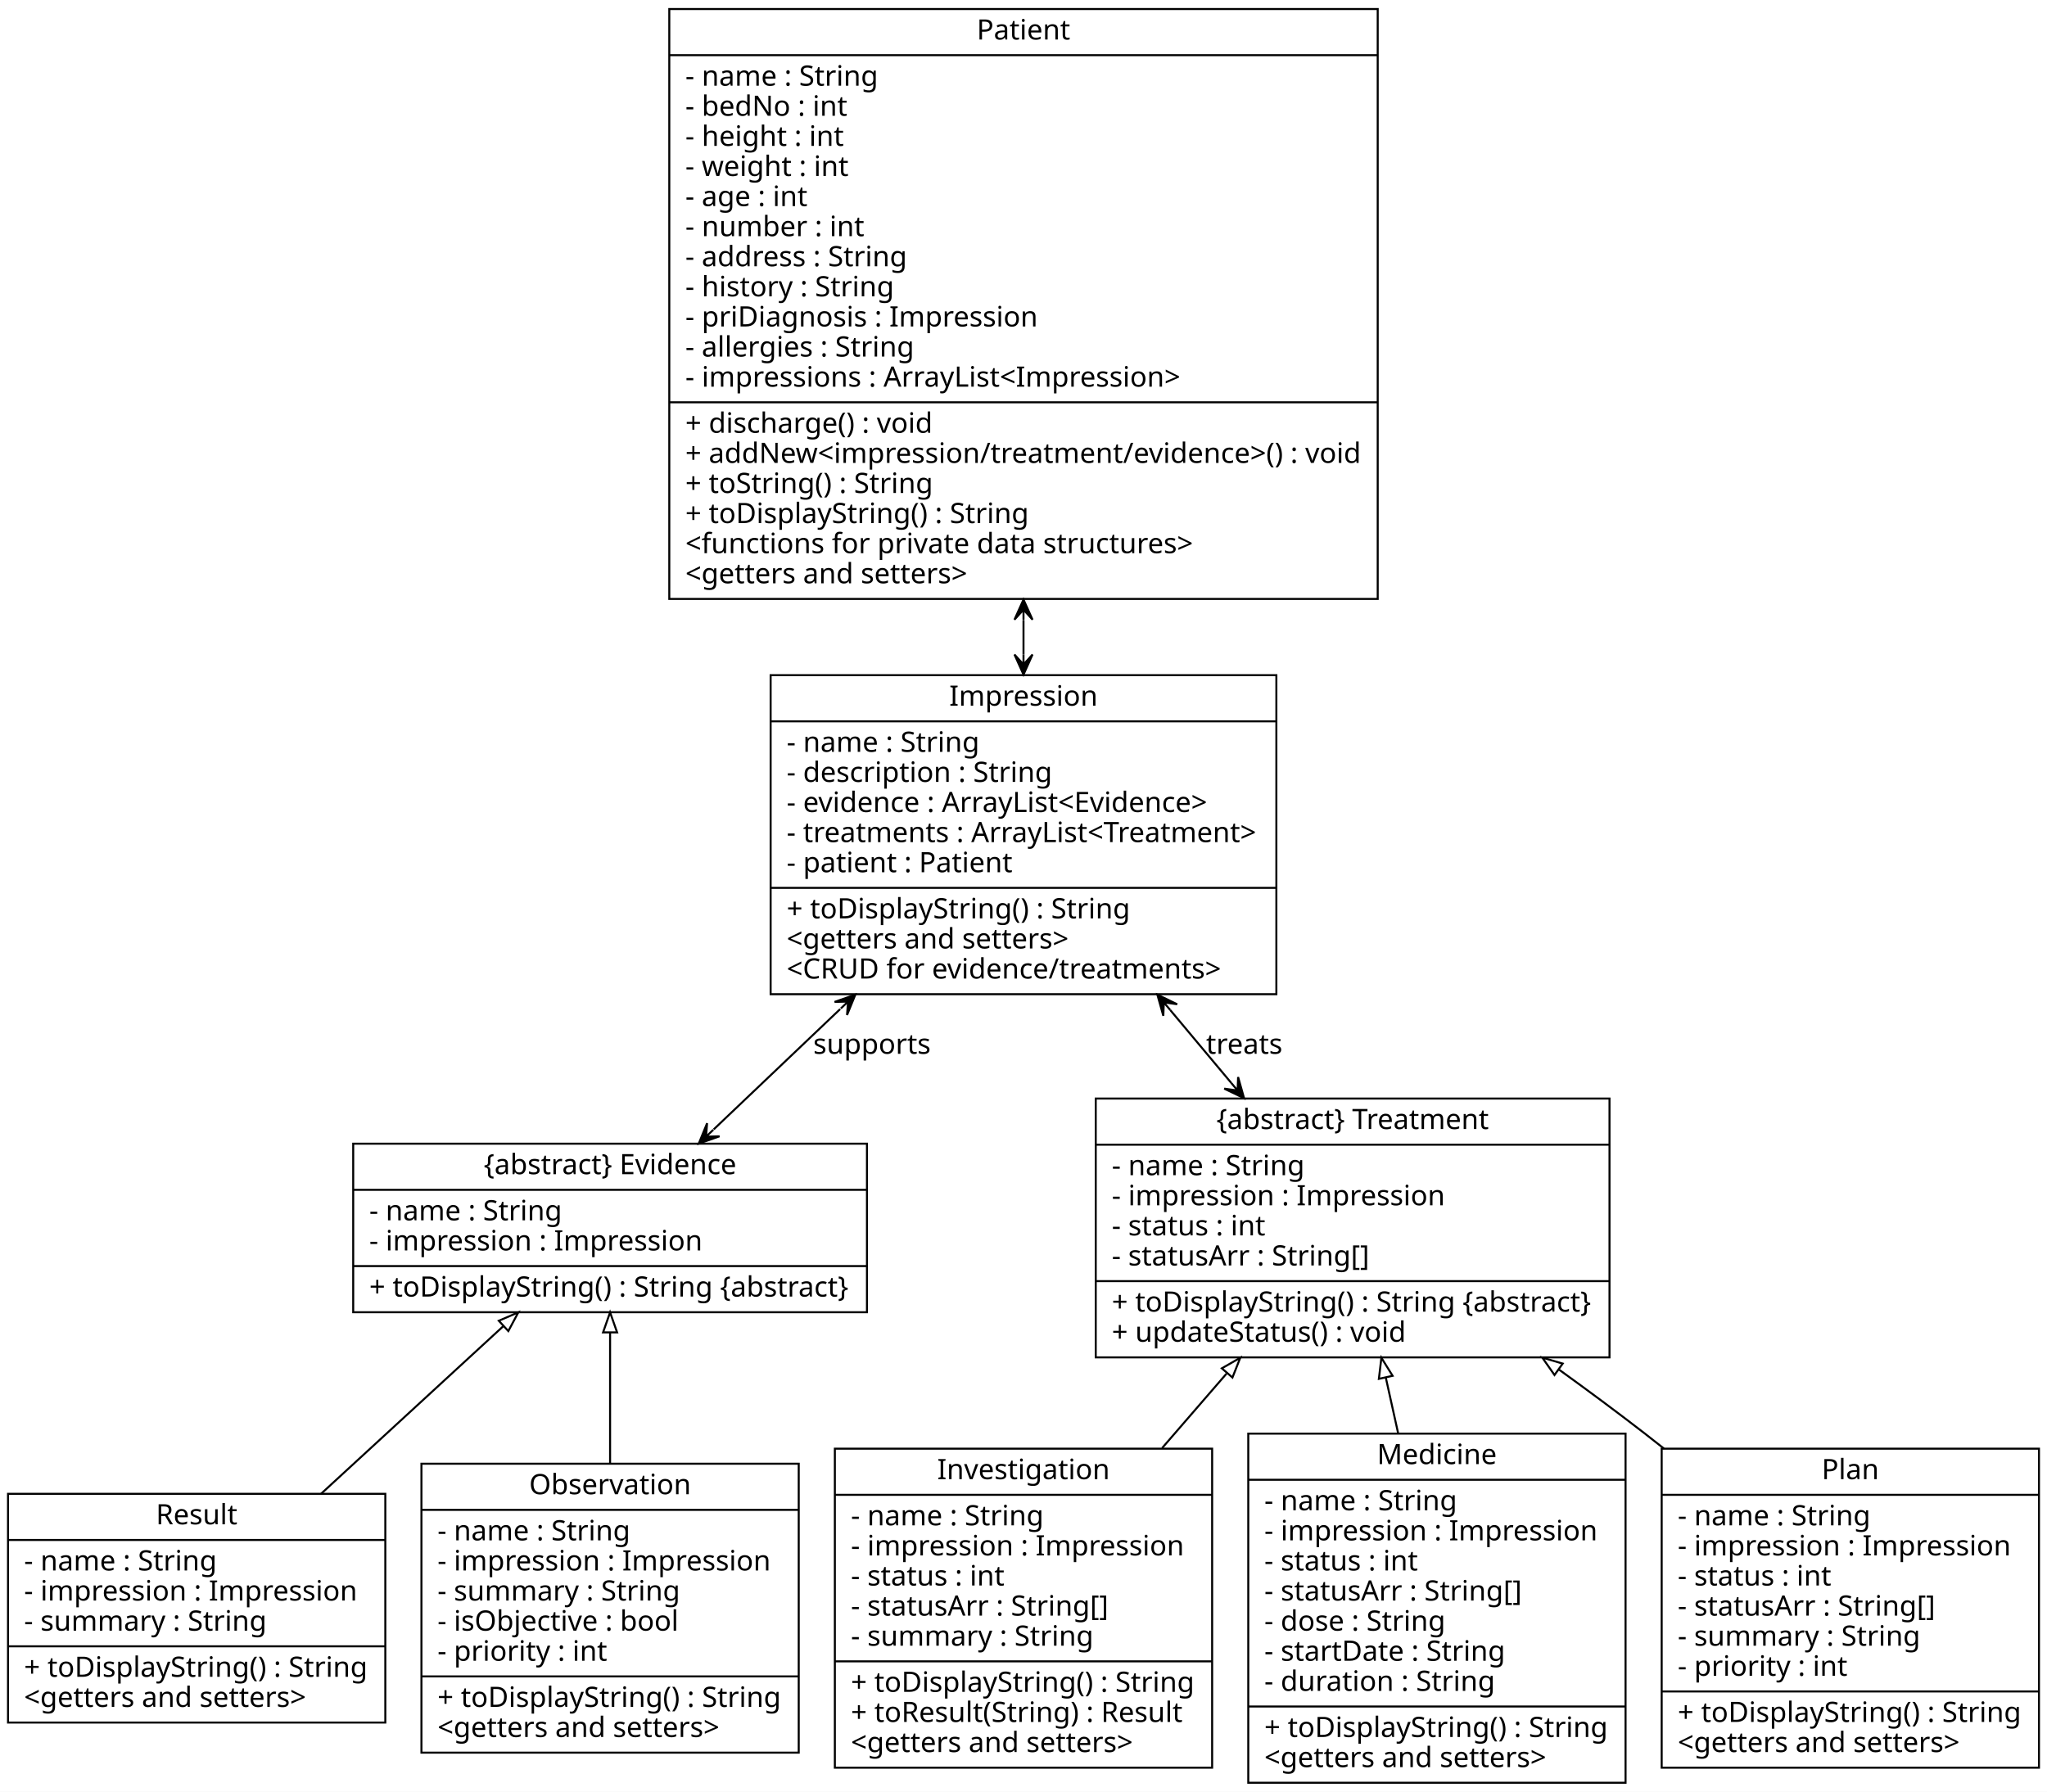
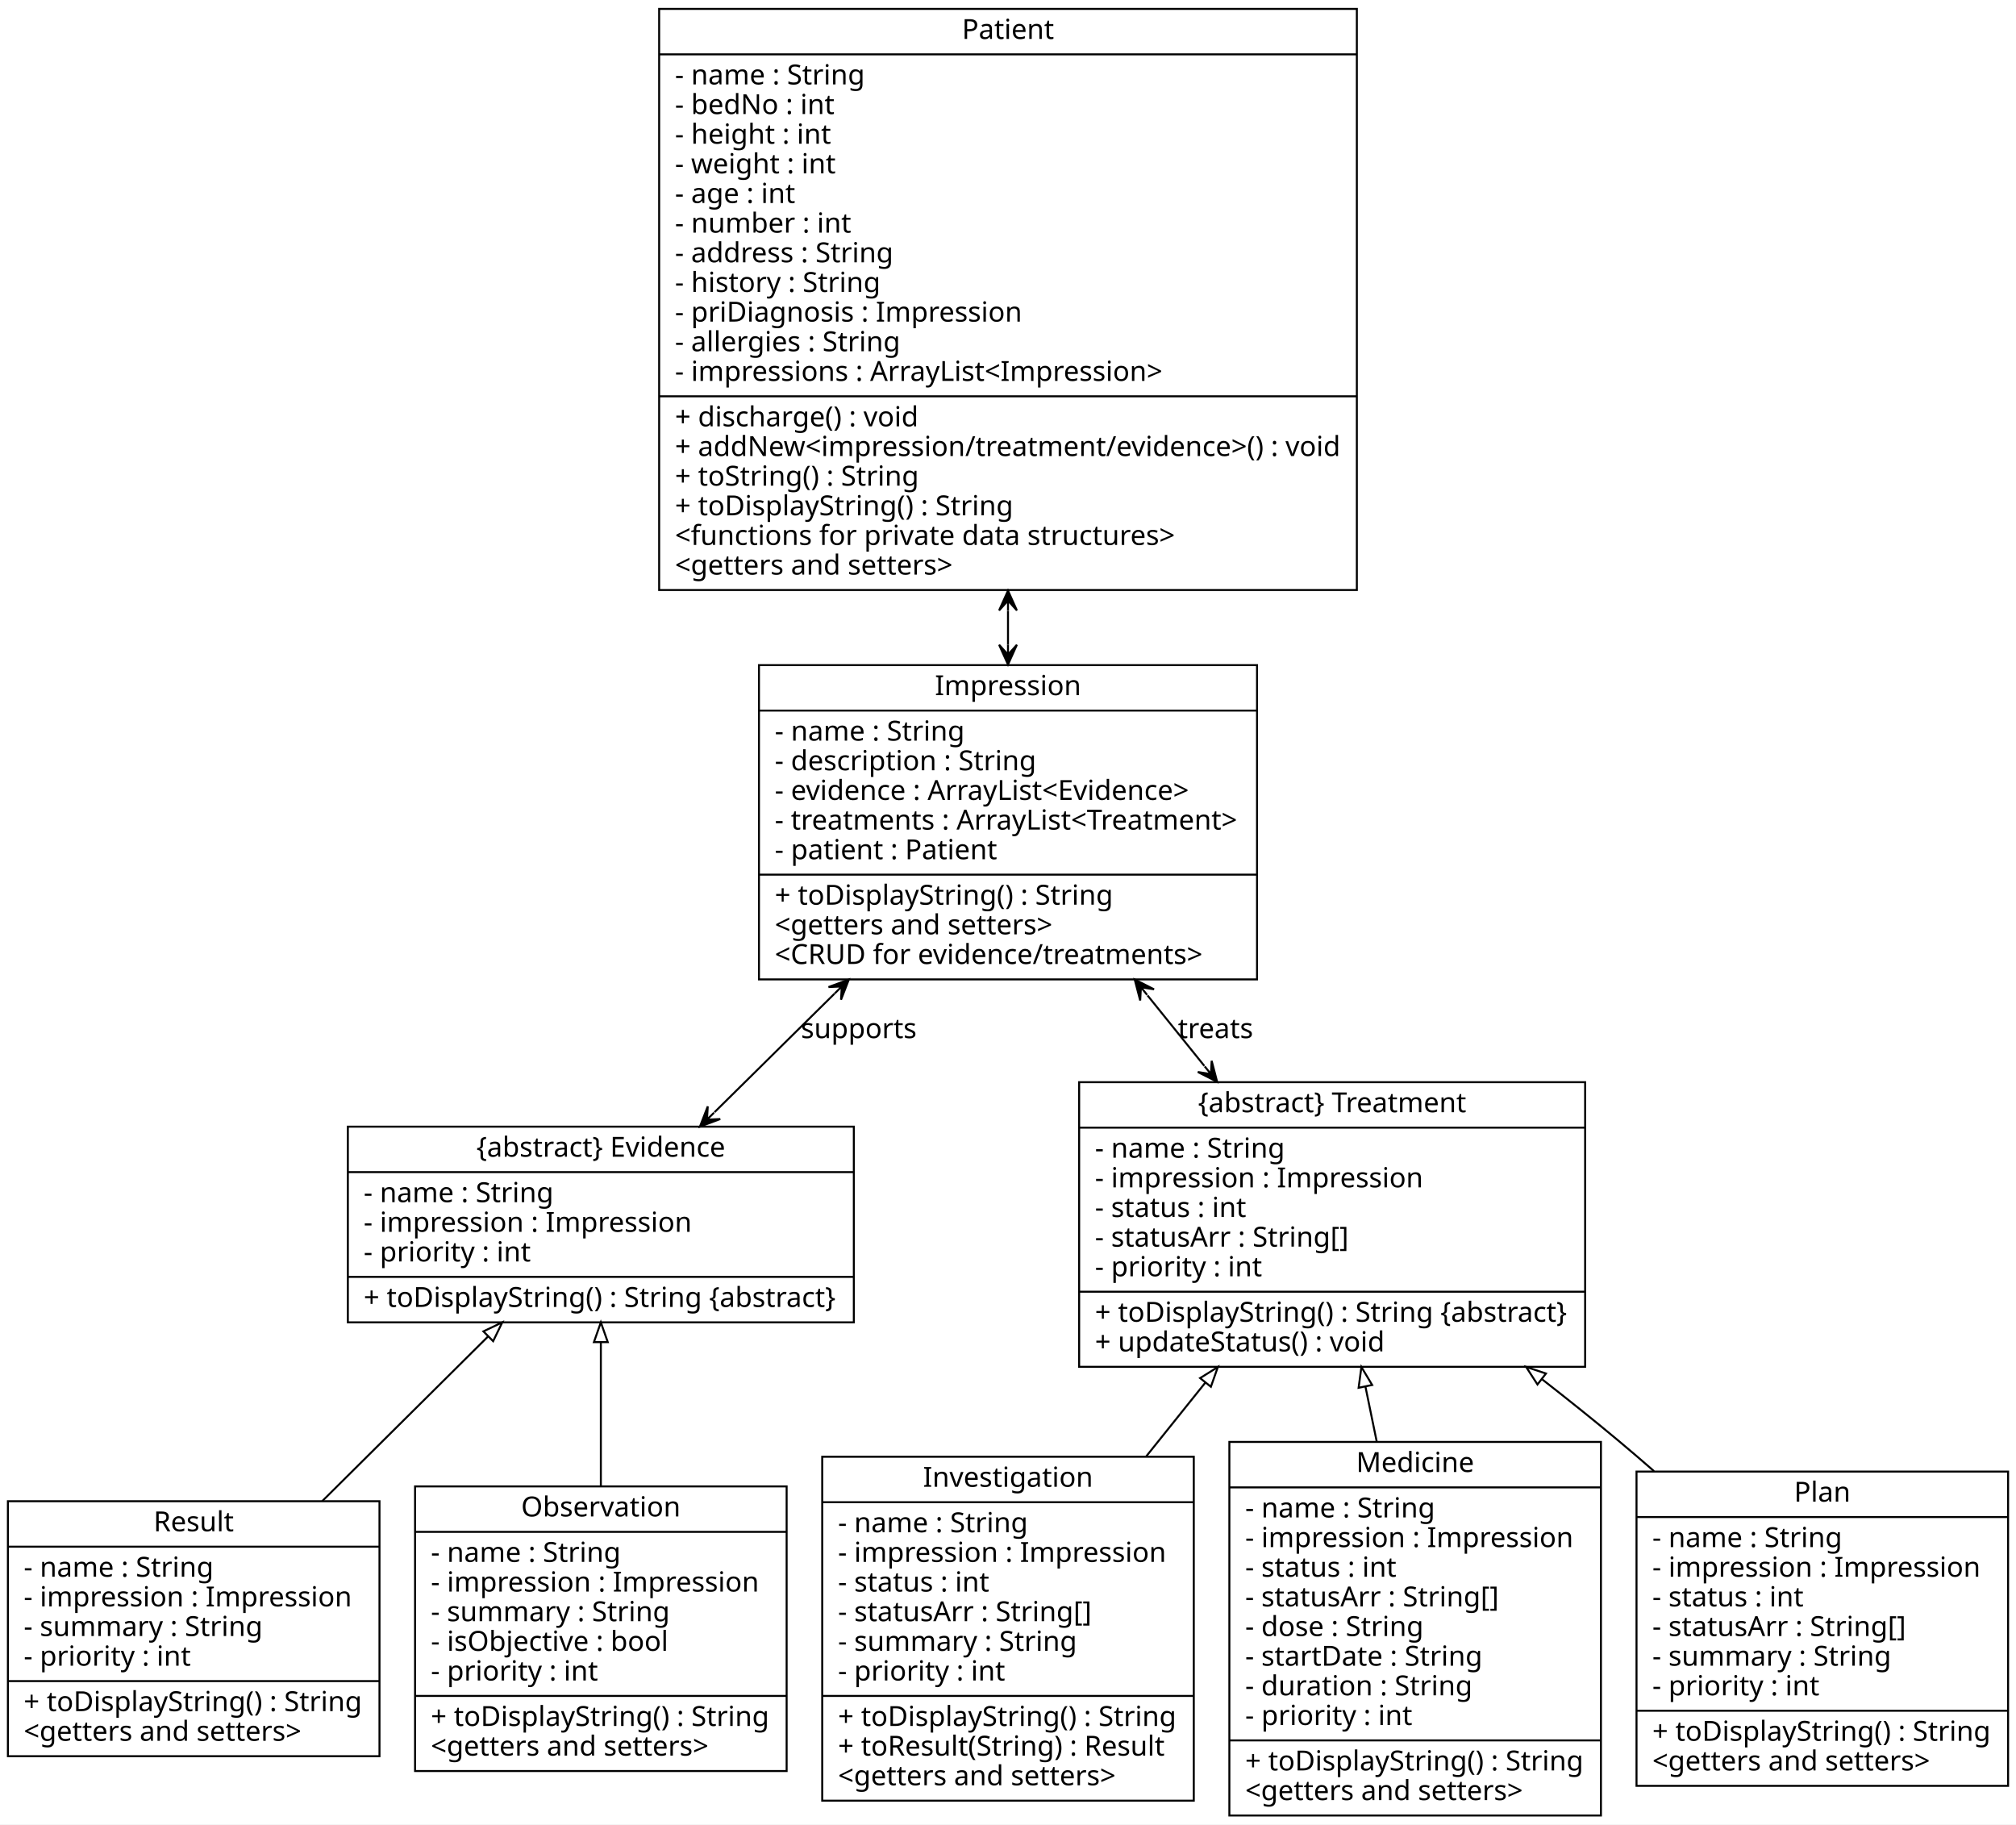
- <svg xmlns="http://www.w3.org/2000/svg" width="1020pt" height="893pt" viewBox="0.00 0.00 1020.00 893.00">
-   <g id="graph0" class="graph" transform="scale(1 1) rotate(0) translate(4 889)">
-     <polygon fill="#ffffff" stroke="transparent" points="-4,4 -4,-889 1016,-889 1016,4 -4,4" />
+ <svg xmlns="http://www.w3.org/2000/svg" width="1020pt" height="923pt" viewBox="0.00 0.00 1020.00 923.00">
+   <g id="graph0" class="graph" transform="scale(1 1) rotate(0) translate(4 919)">
+     <polygon fill="#ffffff" stroke="transparent" points="-4,4 -4,-919 1016,-919 1016,4 -4,4" />
    <g id="node1" class="node">
-       <polygon fill="none" stroke="#000000" points="329.5,-590.5 329.5,-884.5 682.5,-884.5 682.5,-590.5 329.5,-590.5" />
-       <text text-anchor="middle" x="506" y="-869.3" font-family="Times-Roman" font-size="14.00" fill="#000000">Patient</text>
-       <polyline fill="none" stroke="#000000" points="329.5,-861.5 682.5,-861.5 " />
-       <text text-anchor="start" x="337.5" y="-846.3" font-family="Times-Roman" font-size="14.00" fill="#000000">- name : String</text>
-       <text text-anchor="start" x="337.5" y="-831.3" font-family="Times-Roman" font-size="14.00" fill="#000000"> - bedNo : int</text>
-       <text text-anchor="start" x="337.5" y="-816.3" font-family="Times-Roman" font-size="14.00" fill="#000000"> - height : int</text>
-       <text text-anchor="start" x="337.5" y="-801.3" font-family="Times-Roman" font-size="14.00" fill="#000000"> - weight : int</text>
-       <text text-anchor="start" x="337.5" y="-786.3" font-family="Times-Roman" font-size="14.00" fill="#000000"> - age : int</text>
-       <text text-anchor="start" x="337.5" y="-771.3" font-family="Times-Roman" font-size="14.00" fill="#000000"> - number : int</text>
-       <text text-anchor="start" x="337.5" y="-756.3" font-family="Times-Roman" font-size="14.00" fill="#000000"> - address : String</text>
-       <text text-anchor="start" x="337.5" y="-741.3" font-family="Times-Roman" font-size="14.00" fill="#000000"> - history : String</text>
-       <text text-anchor="start" x="337.5" y="-726.3" font-family="Times-Roman" font-size="14.00" fill="#000000"> - priDiagnosis : Impression</text>
-       <text text-anchor="start" x="337.5" y="-711.3" font-family="Times-Roman" font-size="14.00" fill="#000000"> - allergies : String</text>
-       <text text-anchor="start" x="337.5" y="-696.3" font-family="Times-Roman" font-size="14.00" fill="#000000"> - impressions : ArrayList&lt;Impression&gt;</text>
-       <polyline fill="none" stroke="#000000" points="329.5,-688.5 682.5,-688.5 " />
-       <text text-anchor="start" x="337.5" y="-673.3" font-family="Times-Roman" font-size="14.00" fill="#000000">+ discharge() : void</text>
-       <text text-anchor="start" x="337.5" y="-658.3" font-family="Times-Roman" font-size="14.00" fill="#000000"> + addNew&lt;impression/treatment/evidence&gt;() : void</text>
-       <text text-anchor="start" x="337.5" y="-643.3" font-family="Times-Roman" font-size="14.00" fill="#000000"> + toString() : String</text>
-       <text text-anchor="start" x="337.5" y="-628.3" font-family="Times-Roman" font-size="14.00" fill="#000000"> + toDisplayString() : String</text>
-       <text text-anchor="start" x="337.5" y="-613.3" font-family="Times-Roman" font-size="14.00" fill="#000000"> &lt;functions for private data structures&gt;</text>
-       <text text-anchor="start" x="337.5" y="-598.3" font-family="Times-Roman" font-size="14.00" fill="#000000"> &lt;getters and setters&gt;</text>
+       <polygon fill="none" stroke="#000000" points="329.5,-620.5 329.5,-914.5 682.5,-914.5 682.5,-620.5 329.5,-620.5" />
+       <text text-anchor="middle" x="506" y="-899.3" font-family="Times-Roman" font-size="14.00" fill="#000000">Patient</text>
+       <polyline fill="none" stroke="#000000" points="329.5,-891.5 682.5,-891.5 " />
+       <text text-anchor="start" x="337.5" y="-876.3" font-family="Times-Roman" font-size="14.00" fill="#000000">- name : String</text>
+       <text text-anchor="start" x="337.5" y="-861.3" font-family="Times-Roman" font-size="14.00" fill="#000000"> - bedNo : int</text>
+       <text text-anchor="start" x="337.5" y="-846.3" font-family="Times-Roman" font-size="14.00" fill="#000000"> - height : int</text>
+       <text text-anchor="start" x="337.5" y="-831.3" font-family="Times-Roman" font-size="14.00" fill="#000000"> - weight : int</text>
+       <text text-anchor="start" x="337.5" y="-816.3" font-family="Times-Roman" font-size="14.00" fill="#000000"> - age : int</text>
+       <text text-anchor="start" x="337.5" y="-801.3" font-family="Times-Roman" font-size="14.00" fill="#000000"> - number : int</text>
+       <text text-anchor="start" x="337.5" y="-786.3" font-family="Times-Roman" font-size="14.00" fill="#000000"> - address : String</text>
+       <text text-anchor="start" x="337.5" y="-771.3" font-family="Times-Roman" font-size="14.00" fill="#000000"> - history : String</text>
+       <text text-anchor="start" x="337.5" y="-756.3" font-family="Times-Roman" font-size="14.00" fill="#000000"> - priDiagnosis : Impression</text>
+       <text text-anchor="start" x="337.5" y="-741.3" font-family="Times-Roman" font-size="14.00" fill="#000000"> - allergies : String</text>
+       <text text-anchor="start" x="337.5" y="-726.3" font-family="Times-Roman" font-size="14.00" fill="#000000"> - impressions : ArrayList&lt;Impression&gt;</text>
+       <polyline fill="none" stroke="#000000" points="329.5,-718.5 682.5,-718.5 " />
+       <text text-anchor="start" x="337.5" y="-703.3" font-family="Times-Roman" font-size="14.00" fill="#000000">+ discharge() : void</text>
+       <text text-anchor="start" x="337.5" y="-688.3" font-family="Times-Roman" font-size="14.00" fill="#000000"> + addNew&lt;impression/treatment/evidence&gt;() : void</text>
+       <text text-anchor="start" x="337.5" y="-673.3" font-family="Times-Roman" font-size="14.00" fill="#000000"> + toString() : String</text>
+       <text text-anchor="start" x="337.5" y="-658.3" font-family="Times-Roman" font-size="14.00" fill="#000000"> + toDisplayString() : String</text>
+       <text text-anchor="start" x="337.5" y="-643.3" font-family="Times-Roman" font-size="14.00" fill="#000000"> &lt;functions for private data structures&gt;</text>
+       <text text-anchor="start" x="337.5" y="-628.3" font-family="Times-Roman" font-size="14.00" fill="#000000"> &lt;getters and setters&gt;</text>
    </g>
    <g id="node2" class="node">
-       <polygon fill="none" stroke="#000000" points="380,-393.5 380,-552.5 632,-552.5 632,-393.5 380,-393.5" />
-       <text text-anchor="middle" x="506" y="-537.3" font-family="Times-Roman" font-size="14.00" fill="#000000">Impression</text>
-       <polyline fill="none" stroke="#000000" points="380,-529.5 632,-529.5 " />
-       <text text-anchor="start" x="388" y="-514.3" font-family="Times-Roman" font-size="14.00" fill="#000000">- name : String</text>
-       <text text-anchor="start" x="388" y="-499.3" font-family="Times-Roman" font-size="14.00" fill="#000000"> - description : String</text>
-       <text text-anchor="start" x="388" y="-484.3" font-family="Times-Roman" font-size="14.00" fill="#000000"> - evidence : ArrayList&lt;Evidence&gt;</text>
-       <text text-anchor="start" x="388" y="-469.3" font-family="Times-Roman" font-size="14.00" fill="#000000"> - treatments : ArrayList&lt;Treatment&gt;</text>
-       <text text-anchor="start" x="388" y="-454.3" font-family="Times-Roman" font-size="14.00" fill="#000000"> - patient : Patient</text>
-       <polyline fill="none" stroke="#000000" points="380,-446.5 632,-446.5 " />
-       <text text-anchor="start" x="388" y="-431.3" font-family="Times-Roman" font-size="14.00" fill="#000000">+ toDisplayString() : String</text>
-       <text text-anchor="start" x="388" y="-416.3" font-family="Times-Roman" font-size="14.00" fill="#000000"> &lt;getters and setters&gt;</text>
-       <text text-anchor="start" x="388" y="-401.3" font-family="Times-Roman" font-size="14.00" fill="#000000"> &lt;CRUD for evidence/treatments&gt;</text>
+       <polygon fill="none" stroke="#000000" points="380,-423.5 380,-582.5 632,-582.5 632,-423.5 380,-423.5" />
+       <text text-anchor="middle" x="506" y="-567.3" font-family="Times-Roman" font-size="14.00" fill="#000000">Impression</text>
+       <polyline fill="none" stroke="#000000" points="380,-559.5 632,-559.5 " />
+       <text text-anchor="start" x="388" y="-544.3" font-family="Times-Roman" font-size="14.00" fill="#000000">- name : String</text>
+       <text text-anchor="start" x="388" y="-529.3" font-family="Times-Roman" font-size="14.00" fill="#000000"> - description : String</text>
+       <text text-anchor="start" x="388" y="-514.3" font-family="Times-Roman" font-size="14.00" fill="#000000"> - evidence : ArrayList&lt;Evidence&gt;</text>
+       <text text-anchor="start" x="388" y="-499.3" font-family="Times-Roman" font-size="14.00" fill="#000000"> - treatments : ArrayList&lt;Treatment&gt;</text>
+       <text text-anchor="start" x="388" y="-484.3" font-family="Times-Roman" font-size="14.00" fill="#000000"> - patient : Patient</text>
+       <polyline fill="none" stroke="#000000" points="380,-476.5 632,-476.5 " />
+       <text text-anchor="start" x="388" y="-461.3" font-family="Times-Roman" font-size="14.00" fill="#000000">+ toDisplayString() : String</text>
+       <text text-anchor="start" x="388" y="-446.3" font-family="Times-Roman" font-size="14.00" fill="#000000"> &lt;getters and setters&gt;</text>
+       <text text-anchor="start" x="388" y="-431.3" font-family="Times-Roman" font-size="14.00" fill="#000000"> &lt;CRUD for evidence/treatments&gt;</text>
    </g>
    <g id="edge1" class="edge">
-       <path fill="none" stroke="#000000" d="M506,-580.01C506,-574.192 506,-568.442 506,-562.807" />
-       <polygon fill="#000000" stroke="#000000" points="506,-590.169 501.5,-580.169 506,-585.169 506,-580.169 506,-580.169 506,-580.169 506,-585.169 510.5,-580.169 506,-590.169 506,-590.169" />
-       <polygon fill="#000000" stroke="#000000" points="506,-552.799 510.5,-562.799 506,-557.799 506,-562.799 506,-562.799 506,-562.799 506,-557.799 501.5,-562.799 506,-552.799 506,-552.799" />
+       <path fill="none" stroke="#000000" d="M506,-610.01C506,-604.192 506,-598.442 506,-592.807" />
+       <polygon fill="#000000" stroke="#000000" points="506,-620.169 501.5,-610.169 506,-615.169 506,-610.169 506,-610.169 506,-610.169 506,-615.169 510.5,-610.169 506,-620.169 506,-620.169" />
+       <polygon fill="#000000" stroke="#000000" points="506,-582.799 510.5,-592.799 506,-587.799 506,-592.799 506,-592.799 506,-592.799 506,-587.799 501.5,-592.799 506,-582.799 506,-582.799" />
    </g>
    <g id="node3" class="node">
-       <polygon fill="none" stroke="#000000" points="172,-235 172,-319 428,-319 428,-235 172,-235" />
-       <text text-anchor="middle" x="300" y="-303.8" font-family="Times-Roman" font-size="14.00" fill="#000000">{abstract} Evidence</text>
-       <polyline fill="none" stroke="#000000" points="172,-296 428,-296 " />
-       <text text-anchor="start" x="180" y="-280.8" font-family="Times-Roman" font-size="14.00" fill="#000000">- name : String</text>
-       <text text-anchor="start" x="180" y="-265.8" font-family="Times-Roman" font-size="14.00" fill="#000000"> - impression : Impression</text>
-       <polyline fill="none" stroke="#000000" points="172,-258 428,-258 " />
-       <text text-anchor="start" x="180" y="-242.8" font-family="Times-Roman" font-size="14.00" fill="#000000">+ toDisplayString() : String {abstract}</text>
+       <polygon fill="none" stroke="#000000" points="172,-250 172,-349 428,-349 428,-250 172,-250" />
+       <text text-anchor="middle" x="300" y="-333.8" font-family="Times-Roman" font-size="14.00" fill="#000000">{abstract} Evidence</text>
+       <polyline fill="none" stroke="#000000" points="172,-326 428,-326 " />
+       <text text-anchor="start" x="180" y="-310.8" font-family="Times-Roman" font-size="14.00" fill="#000000">- name : String</text>
+       <text text-anchor="start" x="180" y="-295.8" font-family="Times-Roman" font-size="14.00" fill="#000000"> - impression : Impression</text>
+       <text text-anchor="start" x="180" y="-280.8" font-family="Times-Roman" font-size="14.00" fill="#000000"> - priority : int</text>
+       <polyline fill="none" stroke="#000000" points="172,-273 428,-273 " />
+       <text text-anchor="start" x="180" y="-257.8" font-family="Times-Roman" font-size="14.00" fill="#000000">+ toDisplayString() : String {abstract}</text>
    </g>
    <g id="edge2" class="edge">
-       <path fill="none" stroke="#000000" d="M414.652,-386.086C393.048,-365.531 370.752,-344.317 351.63,-326.124" />
-       <polygon fill="#000000" stroke="#000000" points="422.212,-393.279 411.865,-389.646 418.589,-389.833 414.967,-386.386 414.967,-386.386 414.967,-386.386 418.589,-389.833 418.069,-383.126 422.212,-393.279 422.212,-393.279" />
-       <polygon fill="#000000" stroke="#000000" points="344.192,-319.047 354.539,-322.68 347.815,-322.493 351.437,-325.94 351.437,-325.94 351.437,-325.94 347.815,-322.493 348.335,-329.2 344.192,-319.047 344.192,-319.047" />
-       <text text-anchor="middle" x="430.5" y="-363.8" font-family="Times-Roman" font-size="14.00" fill="#000000">supports</text>
+       <path fill="none" stroke="#000000" d="M418.284,-416.348C397.729,-396.043 376.345,-374.918 357.502,-356.304" />
+       <polygon fill="#000000" stroke="#000000" points="425.47,-423.447 415.193,-419.621 421.913,-419.933 418.356,-416.42 418.356,-416.42 418.356,-416.42 421.913,-419.933 421.518,-413.218 425.47,-423.447 425.47,-423.447" />
+       <polygon fill="#000000" stroke="#000000" points="350.141,-349.032 360.417,-352.859 353.698,-352.546 357.255,-356.06 357.255,-356.06 357.255,-356.06 353.698,-352.546 354.092,-359.261 350.141,-349.032 350.141,-349.032" />
+       <text text-anchor="middle" x="430.5" y="-393.8" font-family="Times-Roman" font-size="14.00" fill="#000000">supports</text>
    </g>
    <g id="node4" class="node">
-       <polygon fill="none" stroke="#000000" points="542,-212.5 542,-341.5 798,-341.5 798,-212.5 542,-212.5" />
-       <text text-anchor="middle" x="670" y="-326.3" font-family="Times-Roman" font-size="14.00" fill="#000000">{abstract} Treatment</text>
-       <polyline fill="none" stroke="#000000" points="542,-318.5 798,-318.5 " />
-       <text text-anchor="start" x="550" y="-303.3" font-family="Times-Roman" font-size="14.00" fill="#000000">- name : String</text>
-       <text text-anchor="start" x="550" y="-288.3" font-family="Times-Roman" font-size="14.00" fill="#000000"> - impression : Impression</text>
-       <text text-anchor="start" x="550" y="-273.3" font-family="Times-Roman" font-size="14.00" fill="#000000"> - status : int</text>
-       <text text-anchor="start" x="550" y="-258.3" font-family="Times-Roman" font-size="14.00" fill="#000000"> - statusArr : String[]</text>
-       <polyline fill="none" stroke="#000000" points="542,-250.5 798,-250.5 " />
-       <text text-anchor="start" x="550" y="-235.3" font-family="Times-Roman" font-size="14.00" fill="#000000">+ toDisplayString() : String {abstract}</text>
-       <text text-anchor="start" x="550" y="-220.3" font-family="Times-Roman" font-size="14.00" fill="#000000"> + updateStatus() : void</text>
+       <polygon fill="none" stroke="#000000" points="542,-227.5 542,-371.5 798,-371.5 798,-227.5 542,-227.5" />
+       <text text-anchor="middle" x="670" y="-356.3" font-family="Times-Roman" font-size="14.00" fill="#000000">{abstract} Treatment</text>
+       <polyline fill="none" stroke="#000000" points="542,-348.5 798,-348.5 " />
+       <text text-anchor="start" x="550" y="-333.3" font-family="Times-Roman" font-size="14.00" fill="#000000">- name : String</text>
+       <text text-anchor="start" x="550" y="-318.3" font-family="Times-Roman" font-size="14.00" fill="#000000"> - impression : Impression</text>
+       <text text-anchor="start" x="550" y="-303.3" font-family="Times-Roman" font-size="14.00" fill="#000000"> - status : int</text>
+       <text text-anchor="start" x="550" y="-288.3" font-family="Times-Roman" font-size="14.00" fill="#000000"> - statusArr : String[]</text>
+       <text text-anchor="start" x="550" y="-273.3" font-family="Times-Roman" font-size="14.00" fill="#000000"> - priority : int</text>
+       <polyline fill="none" stroke="#000000" points="542,-265.5 798,-265.5 " />
+       <text text-anchor="start" x="550" y="-250.3" font-family="Times-Roman" font-size="14.00" fill="#000000">+ toDisplayString() : String {abstract}</text>
+       <text text-anchor="start" x="550" y="-235.3" font-family="Times-Roman" font-size="14.00" fill="#000000"> + updateStatus() : void</text>
    </g>
    <g id="edge3" class="edge">
-       <path fill="none" stroke="#000000" d="M579.139,-385.589C589.281,-373.469 599.606,-361.13 609.483,-349.325" />
-       <polygon fill="#000000" stroke="#000000" points="572.705,-393.279 575.671,-382.722 575.914,-389.445 579.122,-385.61 579.122,-385.61 579.122,-385.61 575.914,-389.445 582.574,-388.498 572.705,-393.279 572.705,-393.279" />
-       <polygon fill="#000000" stroke="#000000" points="615.903,-341.653 612.937,-352.21 612.694,-345.488 609.485,-349.322 609.485,-349.322 609.485,-349.322 612.694,-345.488 606.034,-346.435 615.903,-341.653 615.903,-341.653" />
-       <text text-anchor="middle" x="616" y="-363.8" font-family="Times-Roman" font-size="14.00" fill="#000000">treats</text>
+       <path fill="none" stroke="#000000" d="M576.6,-415.396C586.146,-403.55 595.903,-391.444 605.339,-379.735" />
+       <polygon fill="#000000" stroke="#000000" points="570.111,-423.447 572.882,-412.837 573.249,-419.554 576.386,-415.661 576.386,-415.661 576.386,-415.661 573.249,-419.554 579.89,-418.485 570.111,-423.447 570.111,-423.447" />
+       <polygon fill="#000000" stroke="#000000" points="611.813,-371.701 609.042,-382.311 608.676,-375.594 605.538,-379.488 605.538,-379.488 605.538,-379.488 608.676,-375.594 602.034,-376.664 611.813,-371.701 611.813,-371.701" />
+       <text text-anchor="middle" x="611" y="-393.8" font-family="Times-Roman" font-size="14.00" fill="#000000">treats</text>
    </g>
    <g id="node5" class="node">
-       <polygon fill="none" stroke="#000000" points="0,-30.5 0,-144.5 188,-144.5 188,-30.5 0,-30.5" />
-       <text text-anchor="middle" x="94" y="-129.3" font-family="Times-Roman" font-size="14.00" fill="#000000">Result</text>
-       <polyline fill="none" stroke="#000000" points="0,-121.5 188,-121.5 " />
-       <text text-anchor="start" x="8" y="-106.3" font-family="Times-Roman" font-size="14.00" fill="#000000">- name : String</text>
-       <text text-anchor="start" x="8" y="-91.3" font-family="Times-Roman" font-size="14.00" fill="#000000"> - impression : Impression</text>
-       <text text-anchor="start" x="8" y="-76.3" font-family="Times-Roman" font-size="14.00" fill="#000000"> - summary : String</text>
+       <polygon fill="none" stroke="#000000" points="0,-30.5 0,-159.5 188,-159.5 188,-30.5 0,-30.5" />
+       <text text-anchor="middle" x="94" y="-144.3" font-family="Times-Roman" font-size="14.00" fill="#000000">Result</text>
+       <polyline fill="none" stroke="#000000" points="0,-136.5 188,-136.5 " />
+       <text text-anchor="start" x="8" y="-121.3" font-family="Times-Roman" font-size="14.00" fill="#000000">- name : String</text>
+       <text text-anchor="start" x="8" y="-106.3" font-family="Times-Roman" font-size="14.00" fill="#000000"> - impression : Impression</text>
+       <text text-anchor="start" x="8" y="-91.3" font-family="Times-Roman" font-size="14.00" fill="#000000"> - summary : String</text>
+       <text text-anchor="start" x="8" y="-76.3" font-family="Times-Roman" font-size="14.00" fill="#000000"> - priority : int</text>
      <polyline fill="none" stroke="#000000" points="0,-68.5 188,-68.5 " />
      <text text-anchor="start" x="8" y="-53.3" font-family="Times-Roman" font-size="14.00" fill="#000000">+ toDisplayString() : String</text>
      <text text-anchor="start" x="8" y="-38.3" font-family="Times-Roman" font-size="14.00" fill="#000000"> &lt;getters and setters&gt;</text>
    </g>
    <g id="edge8" class="edge">
-       <path fill="none" stroke="#000000" d="M246.639,-227.913C218.916,-202.41 184.886,-171.106 155.999,-144.533" />
-       <polygon fill="none" stroke="#000000" points="244.553,-230.75 254.282,-234.944 249.292,-225.598 244.553,-230.75" />
+       <path fill="none" stroke="#000000" d="M242.927,-242.843C216.888,-216.993 185.925,-186.256 158.994,-159.521" />
+       <polygon fill="none" stroke="#000000" points="240.57,-245.435 250.133,-249.996 245.502,-240.467 240.57,-245.435" />
    </g>
    <g id="node6" class="node">
-       <polygon fill="none" stroke="#000000" points="206,-15.5 206,-159.5 394,-159.5 394,-15.5 206,-15.5" />
-       <text text-anchor="middle" x="300" y="-144.3" font-family="Times-Roman" font-size="14.00" fill="#000000">Observation</text>
-       <polyline fill="none" stroke="#000000" points="206,-136.5 394,-136.5 " />
-       <text text-anchor="start" x="214" y="-121.3" font-family="Times-Roman" font-size="14.00" fill="#000000">- name : String</text>
-       <text text-anchor="start" x="214" y="-106.3" font-family="Times-Roman" font-size="14.00" fill="#000000"> - impression : Impression</text>
-       <text text-anchor="start" x="214" y="-91.3" font-family="Times-Roman" font-size="14.00" fill="#000000"> - summary : String</text>
-       <text text-anchor="start" x="214" y="-76.3" font-family="Times-Roman" font-size="14.00" fill="#000000"> - isObjective : bool</text>
-       <text text-anchor="start" x="214" y="-61.3" font-family="Times-Roman" font-size="14.00" fill="#000000"> - priority : int</text>
-       <polyline fill="none" stroke="#000000" points="206,-53.5 394,-53.5 " />
-       <text text-anchor="start" x="214" y="-38.3" font-family="Times-Roman" font-size="14.00" fill="#000000">+ toDisplayString() : String</text>
-       <text text-anchor="start" x="214" y="-23.3" font-family="Times-Roman" font-size="14.00" fill="#000000"> &lt;getters and setters&gt;</text>
+       <polygon fill="none" stroke="#000000" points="206,-23 206,-167 394,-167 394,-23 206,-23" />
+       <text text-anchor="middle" x="300" y="-151.8" font-family="Times-Roman" font-size="14.00" fill="#000000">Observation</text>
+       <polyline fill="none" stroke="#000000" points="206,-144 394,-144 " />
+       <text text-anchor="start" x="214" y="-128.8" font-family="Times-Roman" font-size="14.00" fill="#000000">- name : String</text>
+       <text text-anchor="start" x="214" y="-113.8" font-family="Times-Roman" font-size="14.00" fill="#000000"> - impression : Impression</text>
+       <text text-anchor="start" x="214" y="-98.8" font-family="Times-Roman" font-size="14.00" fill="#000000"> - summary : String</text>
+       <text text-anchor="start" x="214" y="-83.8" font-family="Times-Roman" font-size="14.00" fill="#000000"> - isObjective : bool</text>
+       <text text-anchor="start" x="214" y="-68.8" font-family="Times-Roman" font-size="14.00" fill="#000000"> - priority : int</text>
+       <polyline fill="none" stroke="#000000" points="206,-61 394,-61 " />
+       <text text-anchor="start" x="214" y="-45.8" font-family="Times-Roman" font-size="14.00" fill="#000000">+ toDisplayString() : String</text>
+       <text text-anchor="start" x="214" y="-30.8" font-family="Times-Roman" font-size="14.00" fill="#000000"> &lt;getters and setters&gt;</text>
    </g>
    <g id="edge7" class="edge">
-       <path fill="none" stroke="#000000" d="M300,-224.741C300,-204.618 300,-181.271 300,-159.602" />
-       <polygon fill="none" stroke="#000000" points="296.5,-224.944 300,-234.944 303.5,-224.944 296.5,-224.944" />
+       <path fill="none" stroke="#000000" d="M300,-239.824C300,-217.117 300,-191 300,-167.252" />
+       <polygon fill="none" stroke="#000000" points="296.5,-239.996 300,-249.996 303.5,-239.996 296.5,-239.996" />
    </g>
    <g id="node7" class="node">
-       <polygon fill="none" stroke="#000000" points="412,-8 412,-167 600,-167 600,-8 412,-8" />
-       <text text-anchor="middle" x="506" y="-151.8" font-family="Times-Roman" font-size="14.00" fill="#000000">Investigation</text>
-       <polyline fill="none" stroke="#000000" points="412,-144 600,-144 " />
-       <text text-anchor="start" x="420" y="-128.8" font-family="Times-Roman" font-size="14.00" fill="#000000">- name : String</text>
-       <text text-anchor="start" x="420" y="-113.8" font-family="Times-Roman" font-size="14.00" fill="#000000"> - impression : Impression</text>
-       <text text-anchor="start" x="420" y="-98.8" font-family="Times-Roman" font-size="14.00" fill="#000000"> - status : int</text>
-       <text text-anchor="start" x="420" y="-83.8" font-family="Times-Roman" font-size="14.00" fill="#000000"> - statusArr : String[]</text>
-       <text text-anchor="start" x="420" y="-68.8" font-family="Times-Roman" font-size="14.00" fill="#000000"> - summary : String</text>
+       <polygon fill="none" stroke="#000000" points="412,-8 412,-182 600,-182 600,-8 412,-8" />
+       <text text-anchor="middle" x="506" y="-166.8" font-family="Times-Roman" font-size="14.00" fill="#000000">Investigation</text>
+       <polyline fill="none" stroke="#000000" points="412,-159 600,-159 " />
+       <text text-anchor="start" x="420" y="-143.8" font-family="Times-Roman" font-size="14.00" fill="#000000">- name : String</text>
+       <text text-anchor="start" x="420" y="-128.8" font-family="Times-Roman" font-size="14.00" fill="#000000"> - impression : Impression</text>
+       <text text-anchor="start" x="420" y="-113.8" font-family="Times-Roman" font-size="14.00" fill="#000000"> - status : int</text>
+       <text text-anchor="start" x="420" y="-98.8" font-family="Times-Roman" font-size="14.00" fill="#000000"> - statusArr : String[]</text>
+       <text text-anchor="start" x="420" y="-83.8" font-family="Times-Roman" font-size="14.00" fill="#000000"> - summary : String</text>
+       <text text-anchor="start" x="420" y="-68.8" font-family="Times-Roman" font-size="14.00" fill="#000000"> - priority : int</text>
      <polyline fill="none" stroke="#000000" points="412,-61 600,-61 " />
      <text text-anchor="start" x="420" y="-45.8" font-family="Times-Roman" font-size="14.00" fill="#000000">+ toDisplayString() : String</text>
      <text text-anchor="start" x="420" y="-30.8" font-family="Times-Roman" font-size="14.00" fill="#000000"> + toResult(String) : Result</text>
      <text text-anchor="start" x="420" y="-15.8" font-family="Times-Roman" font-size="14.00" fill="#000000"> &lt;getters and setters&gt;</text>
    </g>
    <g id="edge4" class="edge">
-       <path fill="none" stroke="#000000" d="M607.187,-204.42C596.68,-192.28 585.728,-179.625 575.074,-167.315" />
-       <polygon fill="none" stroke="#000000" points="604.829,-207.044 614.019,-212.315 610.122,-202.463 604.829,-207.044" />
+       <path fill="none" stroke="#000000" d="M605.803,-219.449C596.011,-207.239 585.863,-194.585 575.955,-182.23" />
+       <polygon fill="none" stroke="#000000" points="603.193,-221.789 612.18,-227.401 608.654,-217.41 603.193,-221.789" />
    </g>
    <g id="node8" class="node">
-       <polygon fill="none" stroke="#000000" points="618,-.5 618,-174.5 806,-174.5 806,-.5 618,-.5" />
-       <text text-anchor="middle" x="712" y="-159.3" font-family="Times-Roman" font-size="14.00" fill="#000000">Medicine</text>
-       <polyline fill="none" stroke="#000000" points="618,-151.5 806,-151.5 " />
-       <text text-anchor="start" x="626" y="-136.3" font-family="Times-Roman" font-size="14.00" fill="#000000">- name : String</text>
-       <text text-anchor="start" x="626" y="-121.3" font-family="Times-Roman" font-size="14.00" fill="#000000"> - impression : Impression</text>
-       <text text-anchor="start" x="626" y="-106.3" font-family="Times-Roman" font-size="14.00" fill="#000000"> - status : int</text>
-       <text text-anchor="start" x="626" y="-91.3" font-family="Times-Roman" font-size="14.00" fill="#000000"> - statusArr : String[]</text>
-       <text text-anchor="start" x="626" y="-76.3" font-family="Times-Roman" font-size="14.00" fill="#000000"> - dose : String</text>
-       <text text-anchor="start" x="626" y="-61.3" font-family="Times-Roman" font-size="14.00" fill="#000000"> - startDate : String</text>
-       <text text-anchor="start" x="626" y="-46.3" font-family="Times-Roman" font-size="14.00" fill="#000000"> - duration : String</text>
+       <polygon fill="none" stroke="#000000" points="618,-.5 618,-189.5 806,-189.5 806,-.5 618,-.5" />
+       <text text-anchor="middle" x="712" y="-174.3" font-family="Times-Roman" font-size="14.00" fill="#000000">Medicine</text>
+       <polyline fill="none" stroke="#000000" points="618,-166.5 806,-166.5 " />
+       <text text-anchor="start" x="626" y="-151.3" font-family="Times-Roman" font-size="14.00" fill="#000000">- name : String</text>
+       <text text-anchor="start" x="626" y="-136.3" font-family="Times-Roman" font-size="14.00" fill="#000000"> - impression : Impression</text>
+       <text text-anchor="start" x="626" y="-121.3" font-family="Times-Roman" font-size="14.00" fill="#000000"> - status : int</text>
+       <text text-anchor="start" x="626" y="-106.3" font-family="Times-Roman" font-size="14.00" fill="#000000"> - statusArr : String[]</text>
+       <text text-anchor="start" x="626" y="-91.3" font-family="Times-Roman" font-size="14.00" fill="#000000"> - dose : String</text>
+       <text text-anchor="start" x="626" y="-76.3" font-family="Times-Roman" font-size="14.00" fill="#000000"> - startDate : String</text>
+       <text text-anchor="start" x="626" y="-61.3" font-family="Times-Roman" font-size="14.00" fill="#000000"> - duration : String</text>
+       <text text-anchor="start" x="626" y="-46.3" font-family="Times-Roman" font-size="14.00" fill="#000000"> - priority : int</text>
      <polyline fill="none" stroke="#000000" points="618,-38.5 806,-38.5 " />
      <text text-anchor="start" x="626" y="-23.3" font-family="Times-Roman" font-size="14.00" fill="#000000">+ toDisplayString() : String</text>
      <text text-anchor="start" x="626" y="-8.3" font-family="Times-Roman" font-size="14.00" fill="#000000"> &lt;getters and setters&gt;</text>
    </g>
    <g id="edge6" class="edge">
-       <path fill="none" stroke="#000000" d="M686.507,-202.522C688.532,-193.387 690.615,-183.987 692.677,-174.685" />
-       <polygon fill="none" stroke="#000000" points="683.083,-201.794 684.337,-212.315 689.918,-203.309 683.083,-201.794" />
+       <path fill="none" stroke="#000000" d="M686.827,-217.569C688.707,-208.413 690.634,-199.031 692.544,-189.732" />
+       <polygon fill="none" stroke="#000000" points="683.391,-216.901 684.808,-227.401 690.248,-218.31 683.391,-216.901" />
    </g>
    <g id="node9" class="node">
-       <polygon fill="none" stroke="#000000" points="824,-8 824,-167 1012,-167 1012,-8 824,-8" />
-       <text text-anchor="middle" x="918" y="-151.8" font-family="Times-Roman" font-size="14.00" fill="#000000">Plan</text>
-       <polyline fill="none" stroke="#000000" points="824,-144 1012,-144 " />
-       <text text-anchor="start" x="832" y="-128.8" font-family="Times-Roman" font-size="14.00" fill="#000000">- name : String</text>
-       <text text-anchor="start" x="832" y="-113.8" font-family="Times-Roman" font-size="14.00" fill="#000000"> - impression : Impression</text>
-       <text text-anchor="start" x="832" y="-98.8" font-family="Times-Roman" font-size="14.00" fill="#000000"> - status : int</text>
-       <text text-anchor="start" x="832" y="-83.8" font-family="Times-Roman" font-size="14.00" fill="#000000"> - statusArr : String[]</text>
-       <text text-anchor="start" x="832" y="-68.8" font-family="Times-Roman" font-size="14.00" fill="#000000"> - summary : String</text>
-       <text text-anchor="start" x="832" y="-53.8" font-family="Times-Roman" font-size="14.00" fill="#000000"> - priority : int</text>
-       <polyline fill="none" stroke="#000000" points="824,-46 1012,-46 " />
-       <text text-anchor="start" x="832" y="-30.8" font-family="Times-Roman" font-size="14.00" fill="#000000">+ toDisplayString() : String</text>
-       <text text-anchor="start" x="832" y="-15.8" font-family="Times-Roman" font-size="14.00" fill="#000000"> &lt;getters and setters&gt;</text>
+       <polygon fill="none" stroke="#000000" points="824,-15.5 824,-174.5 1012,-174.5 1012,-15.5 824,-15.5" />
+       <text text-anchor="middle" x="918" y="-159.3" font-family="Times-Roman" font-size="14.00" fill="#000000">Plan</text>
+       <polyline fill="none" stroke="#000000" points="824,-151.5 1012,-151.5 " />
+       <text text-anchor="start" x="832" y="-136.3" font-family="Times-Roman" font-size="14.00" fill="#000000">- name : String</text>
+       <text text-anchor="start" x="832" y="-121.3" font-family="Times-Roman" font-size="14.00" fill="#000000"> - impression : Impression</text>
+       <text text-anchor="start" x="832" y="-106.3" font-family="Times-Roman" font-size="14.00" fill="#000000"> - status : int</text>
+       <text text-anchor="start" x="832" y="-91.3" font-family="Times-Roman" font-size="14.00" fill="#000000"> - statusArr : String[]</text>
+       <text text-anchor="start" x="832" y="-76.3" font-family="Times-Roman" font-size="14.00" fill="#000000"> - summary : String</text>
+       <text text-anchor="start" x="832" y="-61.3" font-family="Times-Roman" font-size="14.00" fill="#000000"> - priority : int</text>
+       <polyline fill="none" stroke="#000000" points="824,-53.5 1012,-53.5 " />
+       <text text-anchor="start" x="832" y="-38.3" font-family="Times-Roman" font-size="14.00" fill="#000000">+ toDisplayString() : String</text>
+       <text text-anchor="start" x="832" y="-23.3" font-family="Times-Roman" font-size="14.00" fill="#000000"> &lt;getters and setters&gt;</text>
    </g>
    <g id="edge5" class="edge">
-       <path fill="none" stroke="#000000" d="M772.905,-206.358C787.195,-196.044 801.571,-185.393 815,-175 818.34,-172.415 821.72,-169.761 825.117,-167.061" />
-       <polygon fill="none" stroke="#000000" points="770.59,-203.712 764.509,-212.388 774.673,-209.398 770.59,-203.712" />
+       <path fill="none" stroke="#000000" d="M776.33,-221.105C789.507,-210.835 802.67,-200.3 815,-190 820.881,-185.087 826.874,-179.946 832.863,-174.705" />
+       <polygon fill="none" stroke="#000000" points="773.891,-218.567 768.132,-227.46 778.179,-224.1 773.891,-218.567" />
    </g>
  </g>
</svg>
